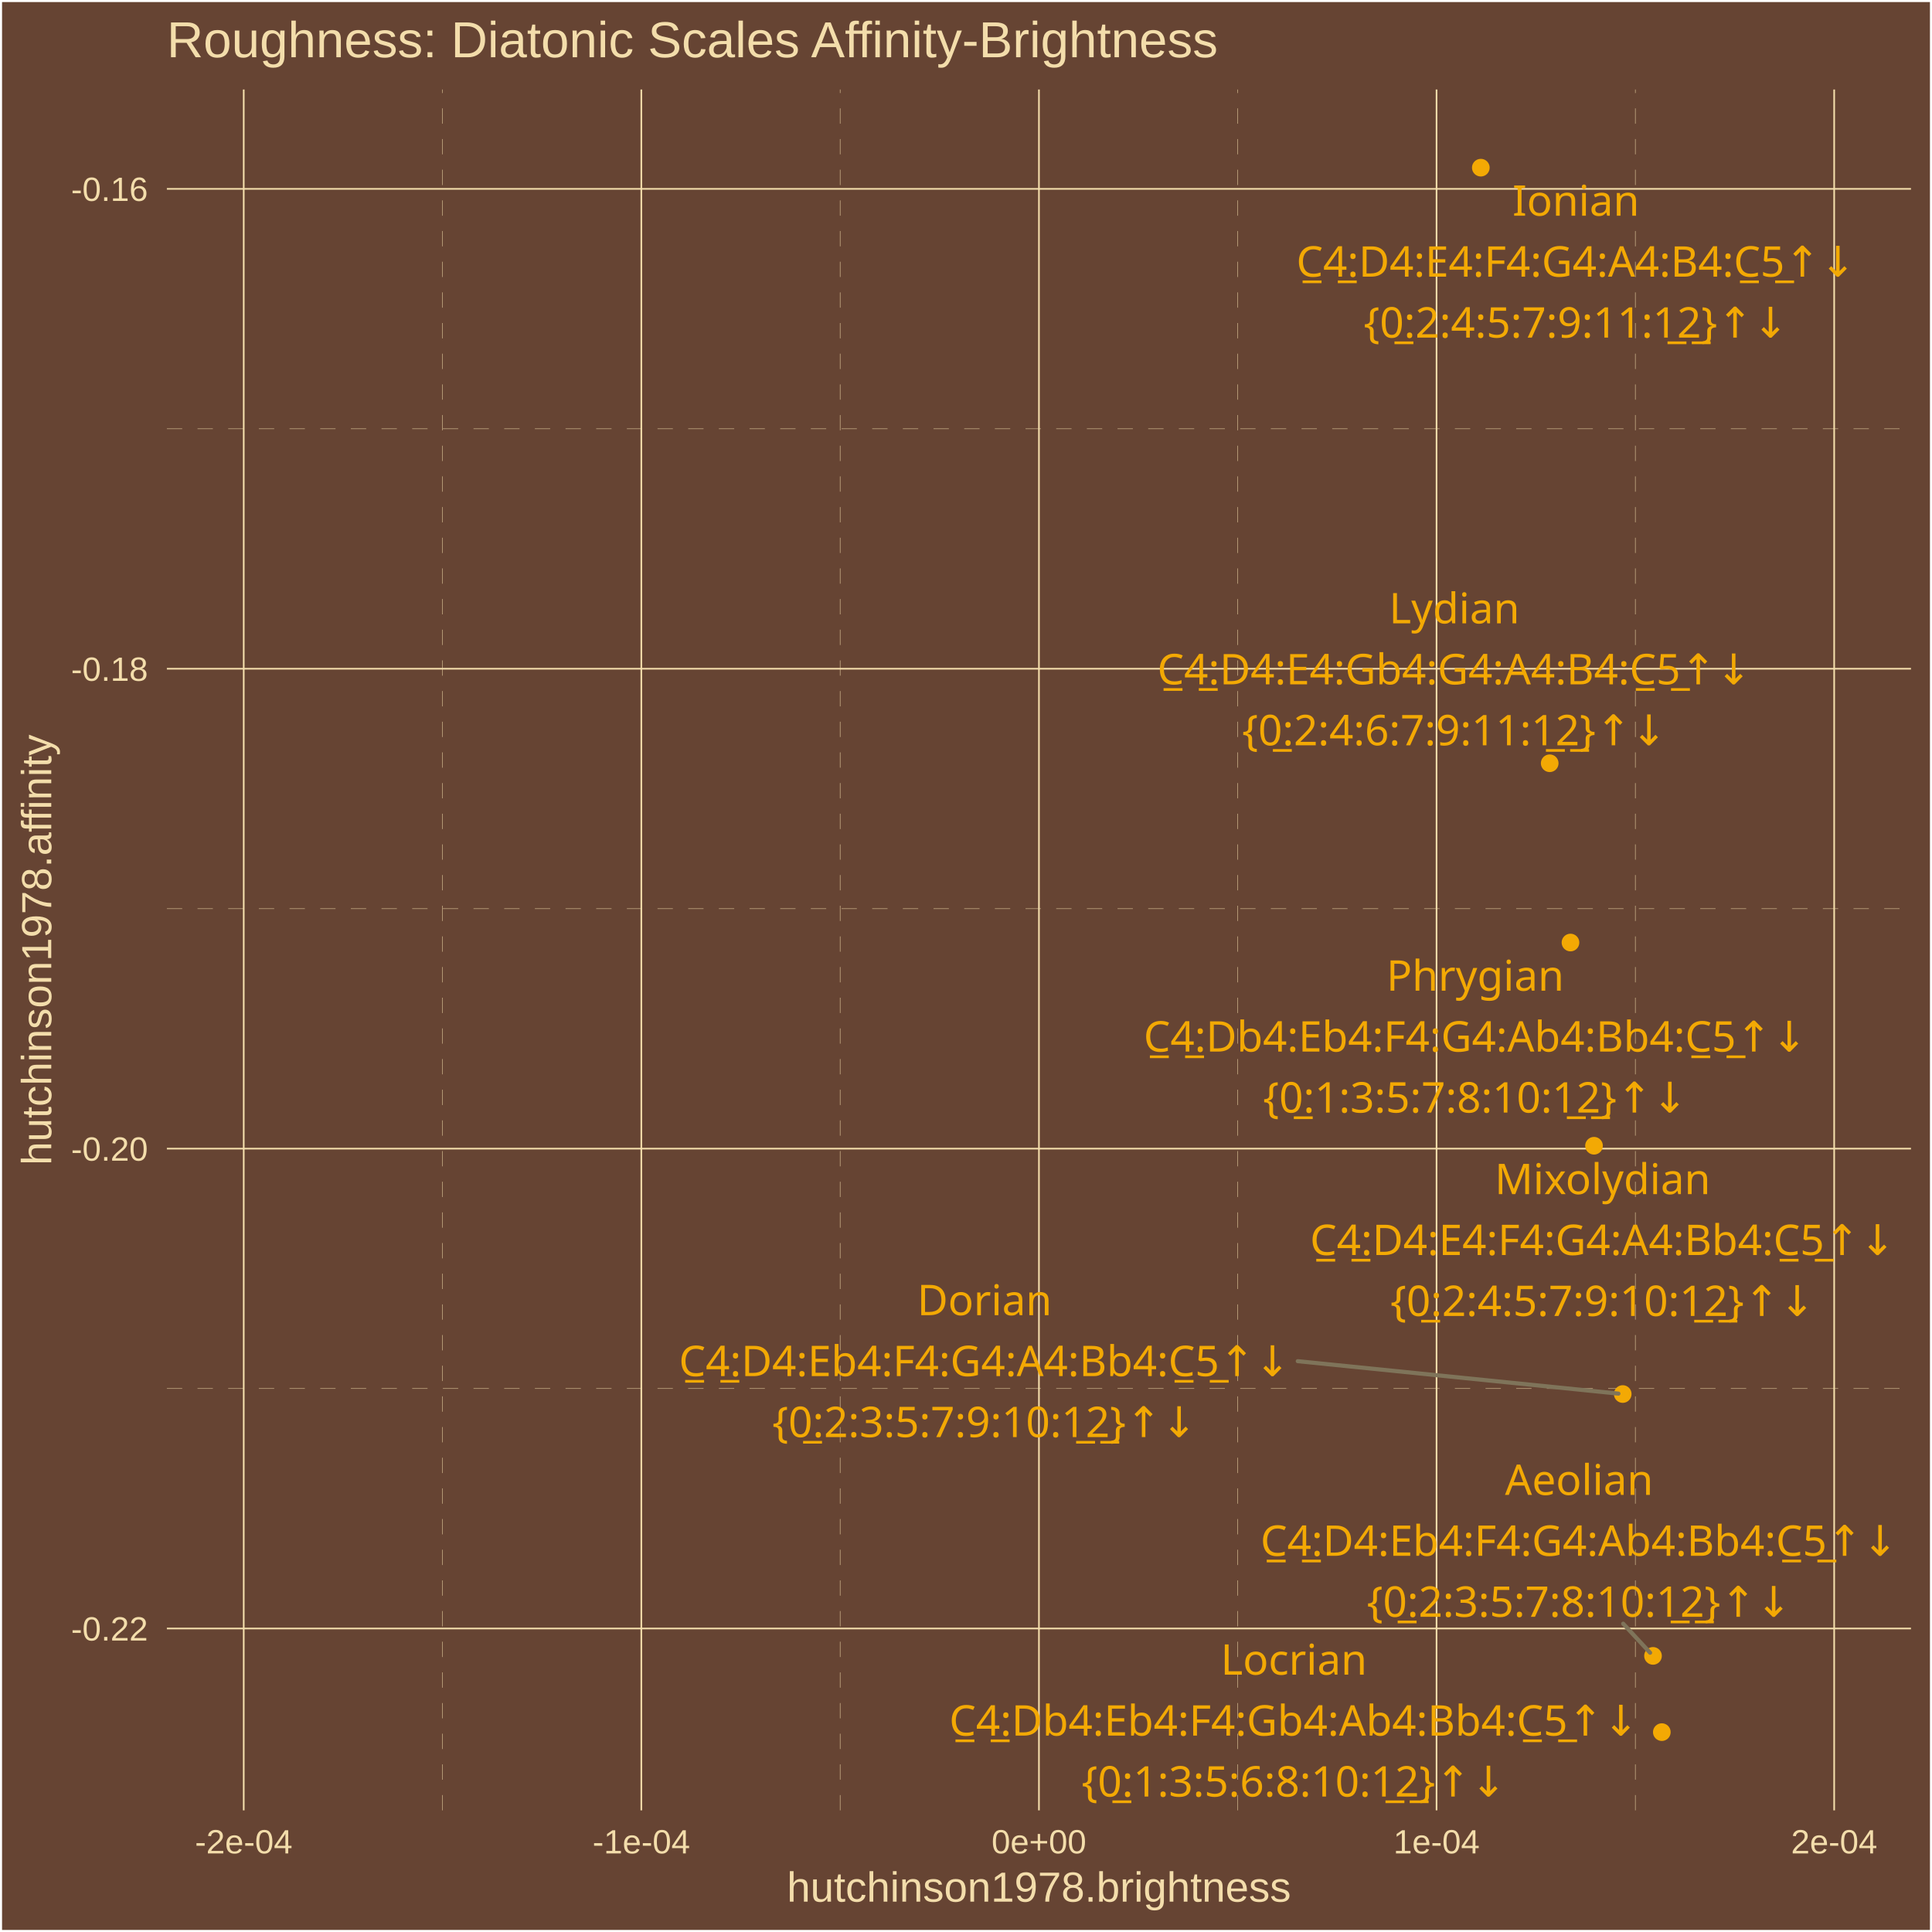
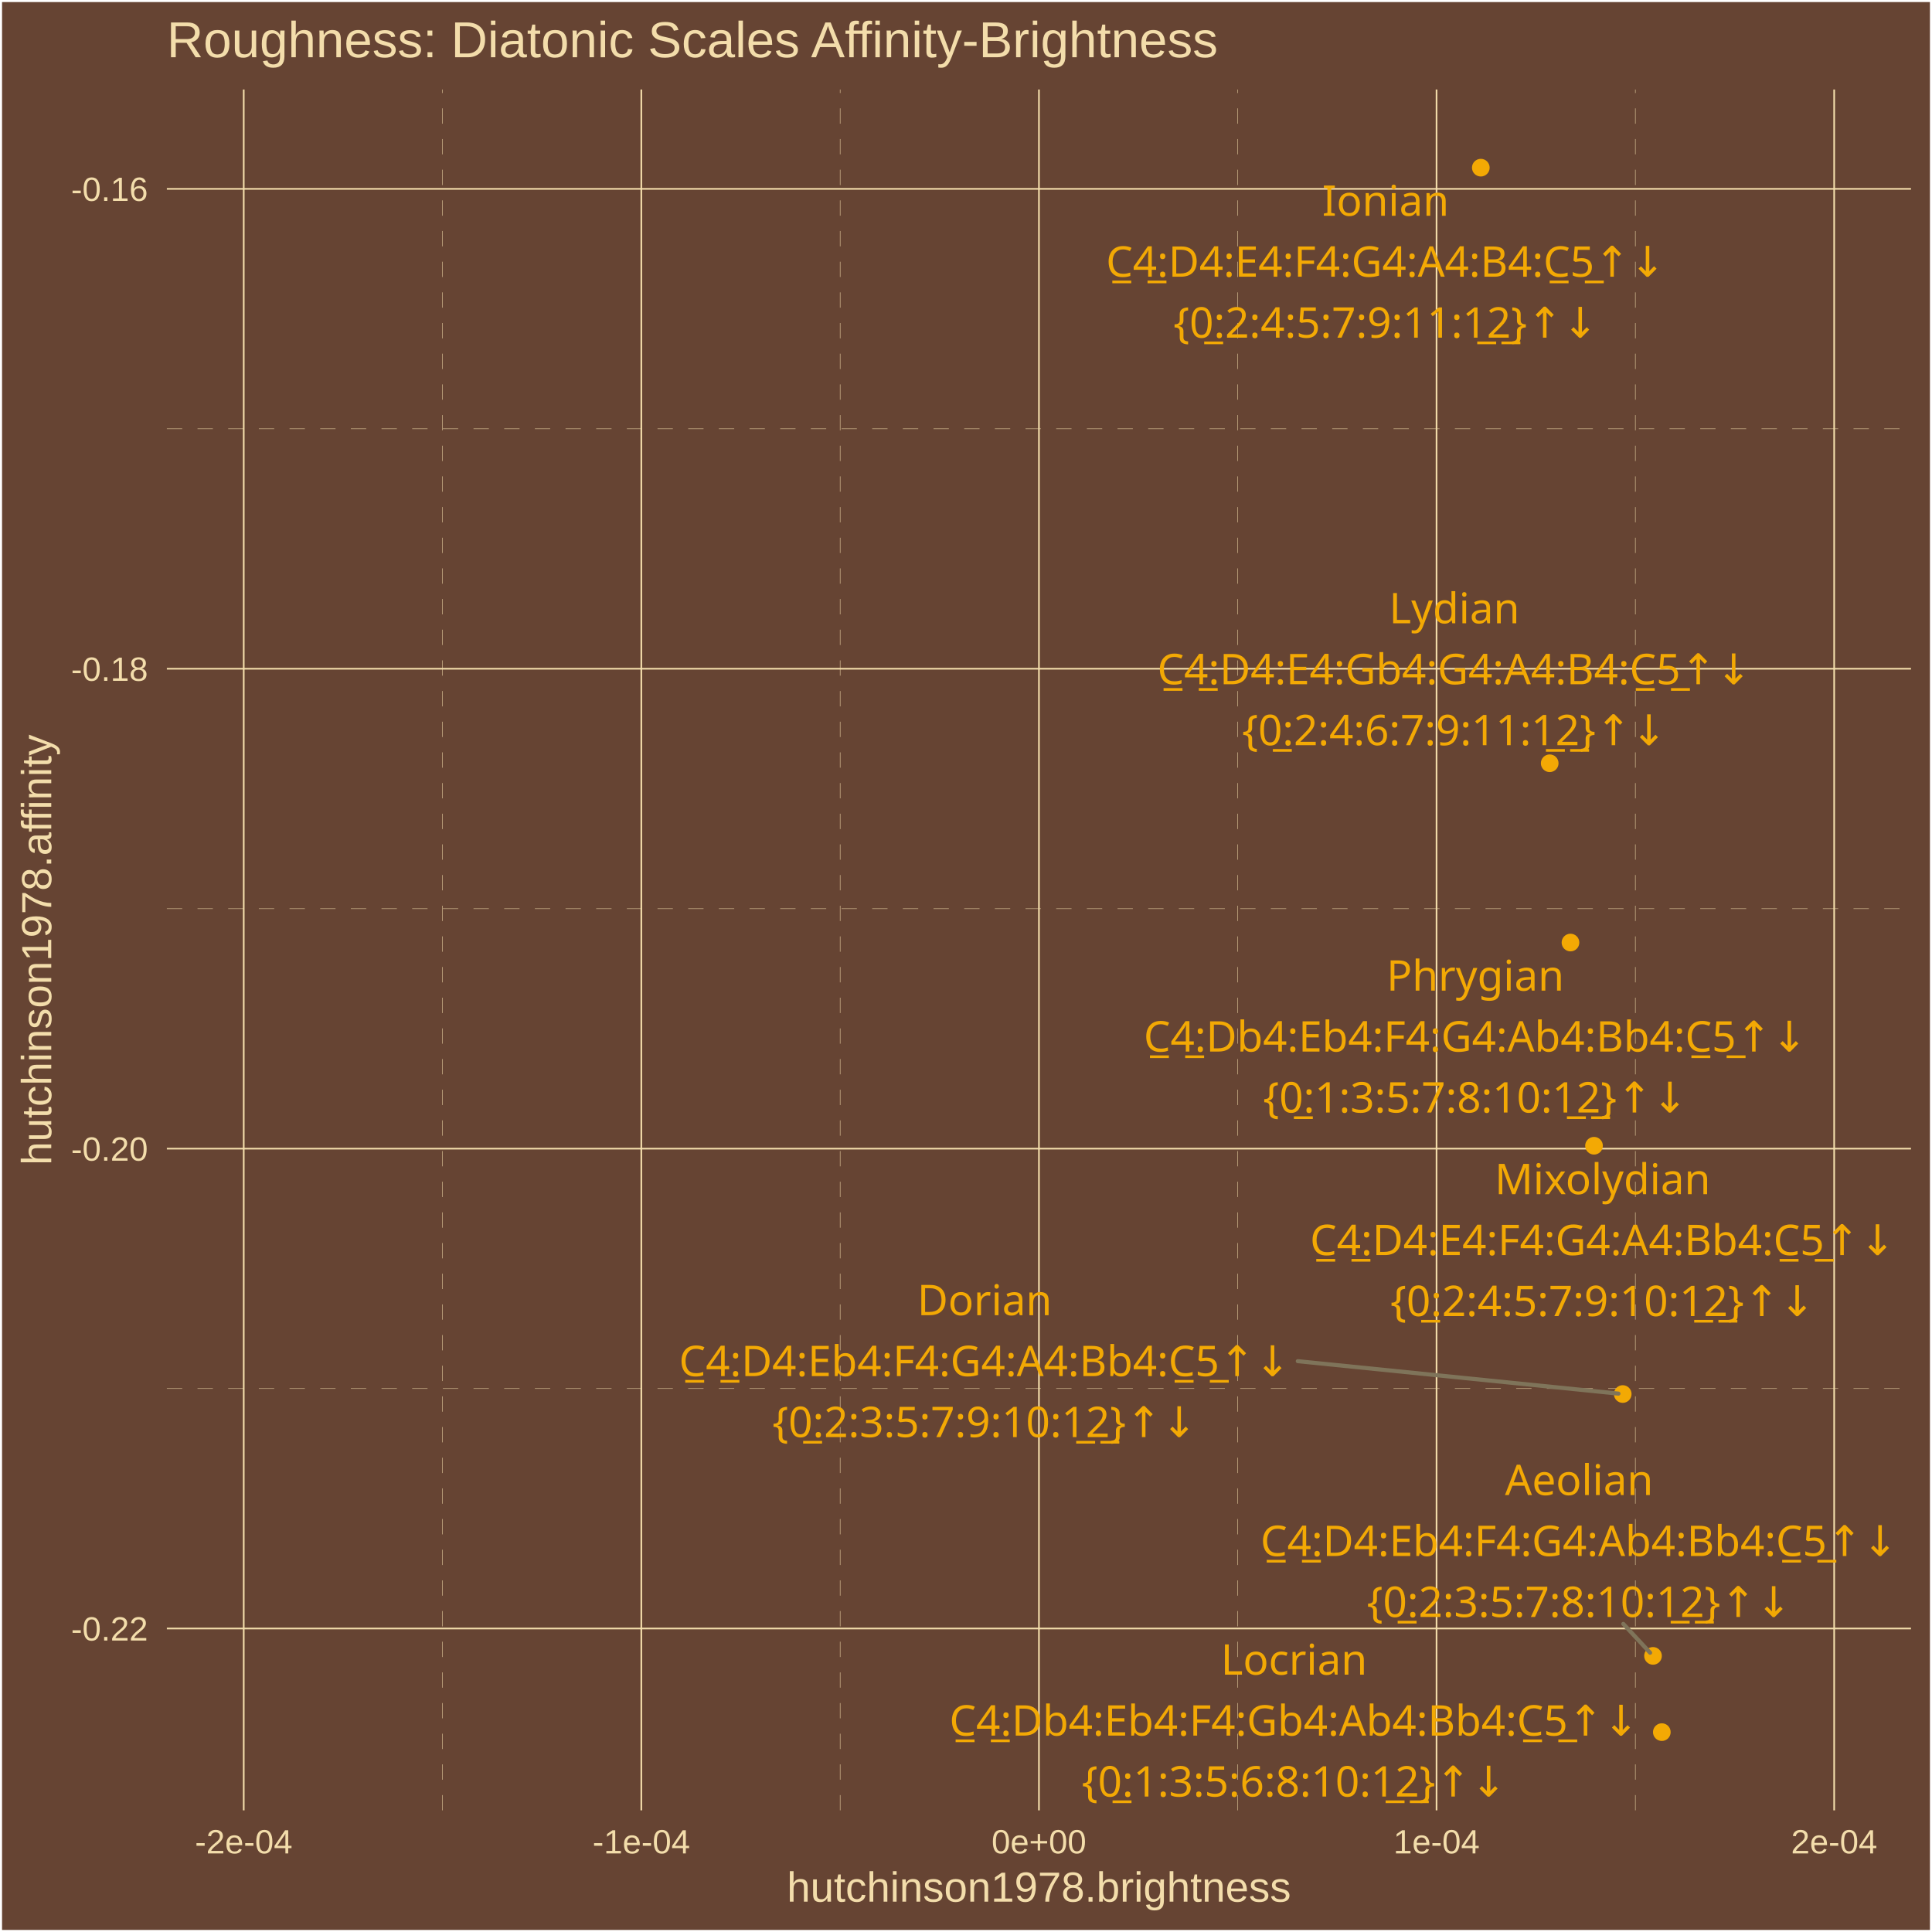
<svg xmlns="http://www.w3.org/2000/svg" class="svglite" width="504.00pt" height="504.00pt" viewBox="0 0 504.00 504.00">
  <defs>
    <style type="text/css">
    .svglite line, .svglite polyline, .svglite polygon, .svglite path, .svglite rect, .svglite circle {
      fill: none;
      stroke: #000000;
      stroke-linecap: round;
      stroke-linejoin: round;
      stroke-miterlimit: 10.00;
    }
    .svglite text {
      white-space: pre;
    }
  </style>
  </defs>
  <rect width="100%" height="100%" style="stroke: none; fill: #664433;" />
  <defs>
    <clipPath id="cpMC4wMHw1MDQuMDB8MC4wMHw1MDQuMDA=">
      <rect x="0.00" y="0.00" width="504.00" height="504.00" />
    </clipPath>
  </defs>
  <g clip-path="url(#cpMC4wMHw1MDQuMDB8MC4wMHw1MDQuMDA=)">
    <rect x="0.00" y="-0" width="504.00" height="504.00" style="stroke-width: 1.07; stroke: #FFFFFF; fill: #664433;" />
  </g>
  <defs>
    <clipPath id="cpNDMuNTN8NDk4LjUyfDIzLjM0fDQ3Mi4yNw==">
      <rect x="43.53" y="23.34" width="454.99" height="448.93" />
    </clipPath>
  </defs>
  <g clip-path="url(#cpNDMuNTN8NDk4LjUyfDIzLjM0fDQ3Mi4yNw==)">
    <rect x="43.53" y="23.34" width="454.99" height="448.93" style="stroke-width: 1.07; stroke: none; fill: #664433;" />
    <polyline points="43.53,362.23 498.52,362.23 " style="stroke-width: 0.11; stroke: #F3DDAB; stroke-dasharray: 4.00,4.00; stroke-linecap: butt;" />
    <polyline points="43.53,237.05 498.52,237.05 " style="stroke-width: 0.11; stroke: #F3DDAB; stroke-dasharray: 4.00,4.00; stroke-linecap: butt;" />
    <polyline points="43.53,111.86 498.52,111.86 " style="stroke-width: 0.11; stroke: #F3DDAB; stroke-dasharray: 4.00,4.00; stroke-linecap: butt;" />
    <polyline points="115.44,472.27 115.44,23.34 " style="stroke-width: 0.11; stroke: #F3DDAB; stroke-dasharray: 4.00,4.00; stroke-linecap: butt;" />
    <polyline points="219.17,472.27 219.17,23.34 " style="stroke-width: 0.11; stroke: #F3DDAB; stroke-dasharray: 4.00,4.00; stroke-linecap: butt;" />
    <polyline points="322.89,472.27 322.89,23.34 " style="stroke-width: 0.11; stroke: #F3DDAB; stroke-dasharray: 4.00,4.00; stroke-linecap: butt;" />
    <polyline points="426.61,472.27 426.61,23.34 " style="stroke-width: 0.11; stroke: #F3DDAB; stroke-dasharray: 4.00,4.00; stroke-linecap: butt;" />
    <polyline points="43.53,424.82 498.52,424.82 " style="stroke-width: 0.43; stroke: #F3DDAB; stroke-linecap: butt;" />
    <polyline points="43.53,299.64 498.52,299.64 " style="stroke-width: 0.43; stroke: #F3DDAB; stroke-linecap: butt;" />
    <polyline points="43.53,174.45 498.52,174.45 " style="stroke-width: 0.43; stroke: #F3DDAB; stroke-linecap: butt;" />
    <polyline points="43.53,49.27 498.52,49.27 " style="stroke-width: 0.43; stroke: #F3DDAB; stroke-linecap: butt;" />
    <polyline points="63.58,472.27 63.58,23.34 " style="stroke-width: 0.43; stroke: #F3DDAB; stroke-linecap: butt;" />
    <polyline points="167.30,472.27 167.30,23.34 " style="stroke-width: 0.43; stroke: #F3DDAB; stroke-linecap: butt;" />
    <polyline points="271.03,472.27 271.03,23.34 " style="stroke-width: 0.43; stroke: #F3DDAB; stroke-linecap: butt;" />
    <polyline points="374.75,472.27 374.75,23.34 " style="stroke-width: 0.43; stroke: #F3DDAB; stroke-linecap: butt;" />
    <polyline points="478.48,472.27 478.48,23.34 " style="stroke-width: 0.43; stroke: #F3DDAB; stroke-linecap: butt;" />
    <circle cx="433.52" cy="451.86" r="1.95" style="stroke-width: 0.71; stroke: #F3A904; fill: #F3A904;" />
    <circle cx="409.69" cy="245.88" r="1.95" style="stroke-width: 0.71; stroke: #F3A904; fill: #F3A904;" />
    <circle cx="431.22" cy="431.97" r="1.95" style="stroke-width: 0.71; stroke: #F3A904; fill: #F3A904;" />
    <circle cx="423.32" cy="363.66" r="1.95" style="stroke-width: 0.71; stroke: #F3A904; fill: #F3A904;" />
    <circle cx="415.83" cy="298.89" r="1.95" style="stroke-width: 0.71; stroke: #F3A904; fill: #F3A904;" />
    <circle cx="386.30" cy="43.74" r="1.95" style="stroke-width: 0.71; stroke: #F3A904; fill: #F3A904;" />
    <circle cx="404.27" cy="199.11" r="1.95" style="stroke-width: 0.71; stroke: #F3A904; fill: #F3A904;" />
-     <line x1="423.44" y1="423.57" x2="430.46" y2="431.15" style="stroke-width: 1.07; stroke: #7F745A;" />
-     <line x1="338.55" y1="355.09" x2="422.20" y2="363.55" style="stroke-width: 1.07; stroke: #7F745A;" />
-     <text x="337.53" y="436.87" text-anchor="middle" style="font-size: 11.04px;fill: #F3A904; font-family: &quot;Arial Unicode MS&quot;;" textLength="36.17px" lengthAdjust="spacingAndGlyphs">Locrian</text>
-     <text x="337.53" y="452.77" text-anchor="middle" style="font-size: 11.04px;fill: #F3A904; font-family: &quot;Arial Unicode MS&quot;;" textLength="178.23px" lengthAdjust="spacingAndGlyphs">C̲4̲:Db4:Eb4:F4:Gb4:Ab4:Bb4:C̲5̲↑↓</text>
-     <text x="337.53" y="468.67" text-anchor="middle" style="font-size: 11.04px;fill: #F3A904; font-family: &quot;Arial Unicode MS&quot;;" textLength="105.91px" lengthAdjust="spacingAndGlyphs">{0̲:1:3:5:6:8:10:1̲2̲}↑↓</text>
-     <text x="384.85" y="258.44" text-anchor="middle" style="font-size: 11.04px;fill: #F3A904; font-family: &quot;Arial Unicode MS&quot;;" textLength="43.53px" lengthAdjust="spacingAndGlyphs">Phrygian</text>
-     <text x="384.85" y="274.33" text-anchor="middle" style="font-size: 11.04px;fill: #F3A904; font-family: &quot;Arial Unicode MS&quot;;" textLength="172.09px" lengthAdjust="spacingAndGlyphs">C̲4̲:Db4:Eb4:F4:G4:Ab4:Bb4:C̲5̲↑↓</text>
-     <text x="384.85" y="290.23" text-anchor="middle" style="font-size: 11.04px;fill: #F3A904; font-family: &quot;Arial Unicode MS&quot;;" textLength="105.91px" lengthAdjust="spacingAndGlyphs">{0̲:1:3:5:7:8:10:1̲2̲}↑↓</text>
-     <text x="411.94" y="389.98" text-anchor="middle" style="font-size: 11.04px;fill: #F3A904; font-family: &quot;Arial Unicode MS&quot;;" textLength="36.79px" lengthAdjust="spacingAndGlyphs">Aeolian</text>
-     <text x="411.94" y="405.87" text-anchor="middle" style="font-size: 11.04px;fill: #F3A904; font-family: &quot;Arial Unicode MS&quot;;" textLength="165.96px" lengthAdjust="spacingAndGlyphs">C̲4̲:D4:Eb4:F4:G4:Ab4:Bb4:C̲5̲↑↓</text>
-     <text x="411.94" y="421.77" text-anchor="middle" style="font-size: 11.04px;fill: #F3A904; font-family: &quot;Arial Unicode MS&quot;;" textLength="105.91px" lengthAdjust="spacingAndGlyphs">{0̲:2:3:5:7:8:10:1̲2̲}↑↓</text>
-     <text x="256.83" y="343.09" text-anchor="middle" style="font-size: 11.04px;fill: #F3A904; font-family: &quot;Arial Unicode MS&quot;;" textLength="32.49px" lengthAdjust="spacingAndGlyphs">Dorian</text>
-     <text x="256.83" y="358.99" text-anchor="middle" style="font-size: 11.04px;fill: #F3A904; font-family: &quot;Arial Unicode MS&quot;;" textLength="159.83px" lengthAdjust="spacingAndGlyphs">C̲4̲:D4:Eb4:F4:G4:A4:Bb4:C̲5̲↑↓</text>
-     <text x="256.83" y="374.89" text-anchor="middle" style="font-size: 11.04px;fill: #F3A904; font-family: &quot;Arial Unicode MS&quot;;" textLength="105.91px" lengthAdjust="spacingAndGlyphs">{0̲:2:3:5:7:9:10:1̲2̲}↑↓</text>
-     <text x="418.07" y="311.51" text-anchor="middle" style="font-size: 11.04px;fill: #F3A904; font-family: &quot;Arial Unicode MS&quot;;" textLength="52.10px" lengthAdjust="spacingAndGlyphs">Mixolydian</text>
-     <text x="418.07" y="327.40" text-anchor="middle" style="font-size: 11.04px;fill: #F3A904; font-family: &quot;Arial Unicode MS&quot;;" textLength="153.69px" lengthAdjust="spacingAndGlyphs">C̲4̲:D4:E4:F4:G4:A4:Bb4:C̲5̲↑↓</text>
-     <text x="418.07" y="343.30" text-anchor="middle" style="font-size: 11.04px;fill: #F3A904; font-family: &quot;Arial Unicode MS&quot;;" textLength="105.91px" lengthAdjust="spacingAndGlyphs">{0̲:2:4:5:7:9:10:1̲2̲}↑↓</text>
-     <text x="411.11" y="56.27" text-anchor="middle" style="font-size: 11.04px;fill: #F3A904; font-family: &quot;Arial Unicode MS&quot;;" textLength="30.05px" lengthAdjust="spacingAndGlyphs">Ionian</text>
-     <text x="411.11" y="72.17" text-anchor="middle" style="font-size: 11.04px;fill: #F3A904; font-family: &quot;Arial Unicode MS&quot;;" textLength="147.56px" lengthAdjust="spacingAndGlyphs">C̲4̲:D4:E4:F4:G4:A4:B4:C̲5̲↑↓</text>
-     <text x="411.11" y="88.07" text-anchor="middle" style="font-size: 11.04px;fill: #F3A904; font-family: &quot;Arial Unicode MS&quot;;" textLength="105.91px" lengthAdjust="spacingAndGlyphs">{0̲:2:4:5:7:9:11:1̲2̲}↑↓</text>
-     <text x="379.39" y="162.62" text-anchor="middle" style="font-size: 11.04px;fill: #F3A904; font-family: &quot;Arial Unicode MS&quot;;" textLength="32.50px" lengthAdjust="spacingAndGlyphs">Lydian</text>
-     <text x="379.39" y="178.52" text-anchor="middle" style="font-size: 11.04px;fill: #F3A904; font-family: &quot;Arial Unicode MS&quot;;" textLength="155.53px" lengthAdjust="spacingAndGlyphs">C̲4̲:D4:E4:Gb4:G4:A4:B4:C̲5̲↑↓</text>
-     <text x="379.39" y="194.42" text-anchor="middle" style="font-size: 11.04px;fill: #F3A904; font-family: &quot;Arial Unicode MS&quot;;" textLength="105.91px" lengthAdjust="spacingAndGlyphs">{0̲:2:4:6:7:9:11:1̲2̲}↑↓</text>
+     <line x1="423.47" y1="423.62" x2="430.46" y2="431.15" style="stroke-width: 1.07; stroke: #7F745A;" />
+     <line x1="338.56" y1="355.09" x2="422.20" y2="363.55" style="stroke-width: 1.07; stroke: #7F745A;" />
+     <text x="337.57" y="436.87" text-anchor="middle" style="font-size: 11.04px;fill: #F3A904; font-family: &quot;Arial Unicode MS&quot;;" textLength="36.17px" lengthAdjust="spacingAndGlyphs">Locrian</text>
+     <text x="337.57" y="452.77" text-anchor="middle" style="font-size: 11.04px;fill: #F3A904; font-family: &quot;Arial Unicode MS&quot;;" textLength="178.23px" lengthAdjust="spacingAndGlyphs">C̲4̲:Db4:Eb4:F4:Gb4:Ab4:Bb4:C̲5̲↑↓</text>
+     <text x="337.57" y="468.67" text-anchor="middle" style="font-size: 11.04px;fill: #F3A904; font-family: &quot;Arial Unicode MS&quot;;" textLength="105.91px" lengthAdjust="spacingAndGlyphs">{0̲:1:3:5:6:8:10:1̲2̲}↑↓</text>
+     <text x="384.87" y="258.43" text-anchor="middle" style="font-size: 11.04px;fill: #F3A904; font-family: &quot;Arial Unicode MS&quot;;" textLength="43.53px" lengthAdjust="spacingAndGlyphs">Phrygian</text>
+     <text x="384.87" y="274.32" text-anchor="middle" style="font-size: 11.04px;fill: #F3A904; font-family: &quot;Arial Unicode MS&quot;;" textLength="172.09px" lengthAdjust="spacingAndGlyphs">C̲4̲:Db4:Eb4:F4:G4:Ab4:Bb4:C̲5̲↑↓</text>
+     <text x="384.87" y="290.22" text-anchor="middle" style="font-size: 11.04px;fill: #F3A904; font-family: &quot;Arial Unicode MS&quot;;" textLength="105.91px" lengthAdjust="spacingAndGlyphs">{0̲:1:3:5:7:8:10:1̲2̲}↑↓</text>
+     <text x="411.94" y="390.02" text-anchor="middle" style="font-size: 11.04px;fill: #F3A904; font-family: &quot;Arial Unicode MS&quot;;" textLength="36.79px" lengthAdjust="spacingAndGlyphs">Aeolian</text>
+     <text x="411.94" y="405.92" text-anchor="middle" style="font-size: 11.04px;fill: #F3A904; font-family: &quot;Arial Unicode MS&quot;;" textLength="165.96px" lengthAdjust="spacingAndGlyphs">C̲4̲:D4:Eb4:F4:G4:Ab4:Bb4:C̲5̲↑↓</text>
+     <text x="411.94" y="421.82" text-anchor="middle" style="font-size: 11.04px;fill: #F3A904; font-family: &quot;Arial Unicode MS&quot;;" textLength="105.91px" lengthAdjust="spacingAndGlyphs">{0̲:2:3:5:7:8:10:1̲2̲}↑↓</text>
+     <text x="256.85" y="343.09" text-anchor="middle" style="font-size: 11.04px;fill: #F3A904; font-family: &quot;Arial Unicode MS&quot;;" textLength="32.49px" lengthAdjust="spacingAndGlyphs">Dorian</text>
+     <text x="256.85" y="358.99" text-anchor="middle" style="font-size: 11.04px;fill: #F3A904; font-family: &quot;Arial Unicode MS&quot;;" textLength="159.83px" lengthAdjust="spacingAndGlyphs">C̲4̲:D4:Eb4:F4:G4:A4:Bb4:C̲5̲↑↓</text>
+     <text x="256.85" y="374.89" text-anchor="middle" style="font-size: 11.04px;fill: #F3A904; font-family: &quot;Arial Unicode MS&quot;;" textLength="105.91px" lengthAdjust="spacingAndGlyphs">{0̲:2:3:5:7:9:10:1̲2̲}↑↓</text>
+     <text x="418.07" y="311.52" text-anchor="middle" style="font-size: 11.04px;fill: #F3A904; font-family: &quot;Arial Unicode MS&quot;;" textLength="52.10px" lengthAdjust="spacingAndGlyphs">Mixolydian</text>
+     <text x="418.07" y="327.42" text-anchor="middle" style="font-size: 11.04px;fill: #F3A904; font-family: &quot;Arial Unicode MS&quot;;" textLength="153.69px" lengthAdjust="spacingAndGlyphs">C̲4̲:D4:E4:F4:G4:A4:Bb4:C̲5̲↑↓</text>
+     <text x="418.07" y="343.32" text-anchor="middle" style="font-size: 11.04px;fill: #F3A904; font-family: &quot;Arial Unicode MS&quot;;" textLength="105.91px" lengthAdjust="spacingAndGlyphs">{0̲:2:4:5:7:9:10:1̲2̲}↑↓</text>
+     <text x="361.47" y="56.29" text-anchor="middle" style="font-size: 11.04px;fill: #F3A904; font-family: &quot;Arial Unicode MS&quot;;" textLength="30.05px" lengthAdjust="spacingAndGlyphs">Ionian</text>
+     <text x="361.47" y="72.19" text-anchor="middle" style="font-size: 11.04px;fill: #F3A904; font-family: &quot;Arial Unicode MS&quot;;" textLength="147.56px" lengthAdjust="spacingAndGlyphs">C̲4̲:D4:E4:F4:G4:A4:B4:C̲5̲↑↓</text>
+     <text x="361.47" y="88.09" text-anchor="middle" style="font-size: 11.04px;fill: #F3A904; font-family: &quot;Arial Unicode MS&quot;;" textLength="105.91px" lengthAdjust="spacingAndGlyphs">{0̲:2:4:5:7:9:11:1̲2̲}↑↓</text>
+     <text x="379.39" y="162.60" text-anchor="middle" style="font-size: 11.04px;fill: #F3A904; font-family: &quot;Arial Unicode MS&quot;;" textLength="32.50px" lengthAdjust="spacingAndGlyphs">Lydian</text>
+     <text x="379.39" y="178.50" text-anchor="middle" style="font-size: 11.04px;fill: #F3A904; font-family: &quot;Arial Unicode MS&quot;;" textLength="155.53px" lengthAdjust="spacingAndGlyphs">C̲4̲:D4:E4:Gb4:G4:A4:B4:C̲5̲↑↓</text>
+     <text x="379.39" y="194.40" text-anchor="middle" style="font-size: 11.04px;fill: #F3A904; font-family: &quot;Arial Unicode MS&quot;;" textLength="105.91px" lengthAdjust="spacingAndGlyphs">{0̲:2:4:6:7:9:11:1̲2̲}↑↓</text>
  </g>
  <g clip-path="url(#cpMC4wMHw1MDQuMDB8MC4wMHw1MDQuMDA=)">
    <text x="38.60" y="427.97" text-anchor="end" style="font-size: 8.80px;fill: #F3DDAB; font-family: &quot;Arial&quot;;" textLength="20.06px" lengthAdjust="spacingAndGlyphs">-0.22</text>
    <text x="38.60" y="302.79" text-anchor="end" style="font-size: 8.80px;fill: #F3DDAB; font-family: &quot;Arial&quot;;" textLength="20.06px" lengthAdjust="spacingAndGlyphs">-0.20</text>
    <text x="38.60" y="177.61" text-anchor="end" style="font-size: 8.80px;fill: #F3DDAB; font-family: &quot;Arial&quot;;" textLength="20.06px" lengthAdjust="spacingAndGlyphs">-0.18</text>
    <text x="38.60" y="52.42" text-anchor="end" style="font-size: 8.80px;fill: #F3DDAB; font-family: &quot;Arial&quot;;" textLength="20.06px" lengthAdjust="spacingAndGlyphs">-0.16</text>
    <text x="63.58" y="483.50" text-anchor="middle" style="font-size: 8.80px;fill: #F3DDAB; font-family: &quot;Arial&quot;;" textLength="25.44px" lengthAdjust="spacingAndGlyphs">-2e-04</text>
    <text x="167.30" y="483.50" text-anchor="middle" style="font-size: 8.80px;fill: #F3DDAB; font-family: &quot;Arial&quot;;" textLength="25.44px" lengthAdjust="spacingAndGlyphs">-1e-04</text>
    <text x="271.03" y="483.50" text-anchor="middle" style="font-size: 8.80px;fill: #F3DDAB; font-family: &quot;Arial&quot;;" textLength="24.72px" lengthAdjust="spacingAndGlyphs">0e+00</text>
    <text x="374.75" y="483.50" text-anchor="middle" style="font-size: 8.80px;fill: #F3DDAB; font-family: &quot;Arial&quot;;" textLength="22.51px" lengthAdjust="spacingAndGlyphs">1e-04</text>
    <text x="478.48" y="483.50" text-anchor="middle" style="font-size: 8.80px;fill: #F3DDAB; font-family: &quot;Arial&quot;;" textLength="22.51px" lengthAdjust="spacingAndGlyphs">2e-04</text>
    <text x="271.03" y="496.09" text-anchor="middle" style="font-size: 11.00px;fill: #F3DDAB; font-family: &quot;Arial&quot;;" textLength="131.51px" lengthAdjust="spacingAndGlyphs">hutchinson1978.brightness</text>
    <text transform="translate(13.37,247.80) rotate(-90)" text-anchor="middle" style="font-size: 11.00px;fill: #F3DDAB; font-family: &quot;Arial&quot;;" textLength="112.53px" lengthAdjust="spacingAndGlyphs">hutchinson1978.affinity</text>
    <text x="43.53" y="14.94" style="font-size: 13.20px;fill: #F3DDAB; font-family: &quot;Arial&quot;;" textLength="274.95px" lengthAdjust="spacingAndGlyphs">Roughness: Diatonic Scales Affinity-Brightness</text>
  </g>
</svg>
